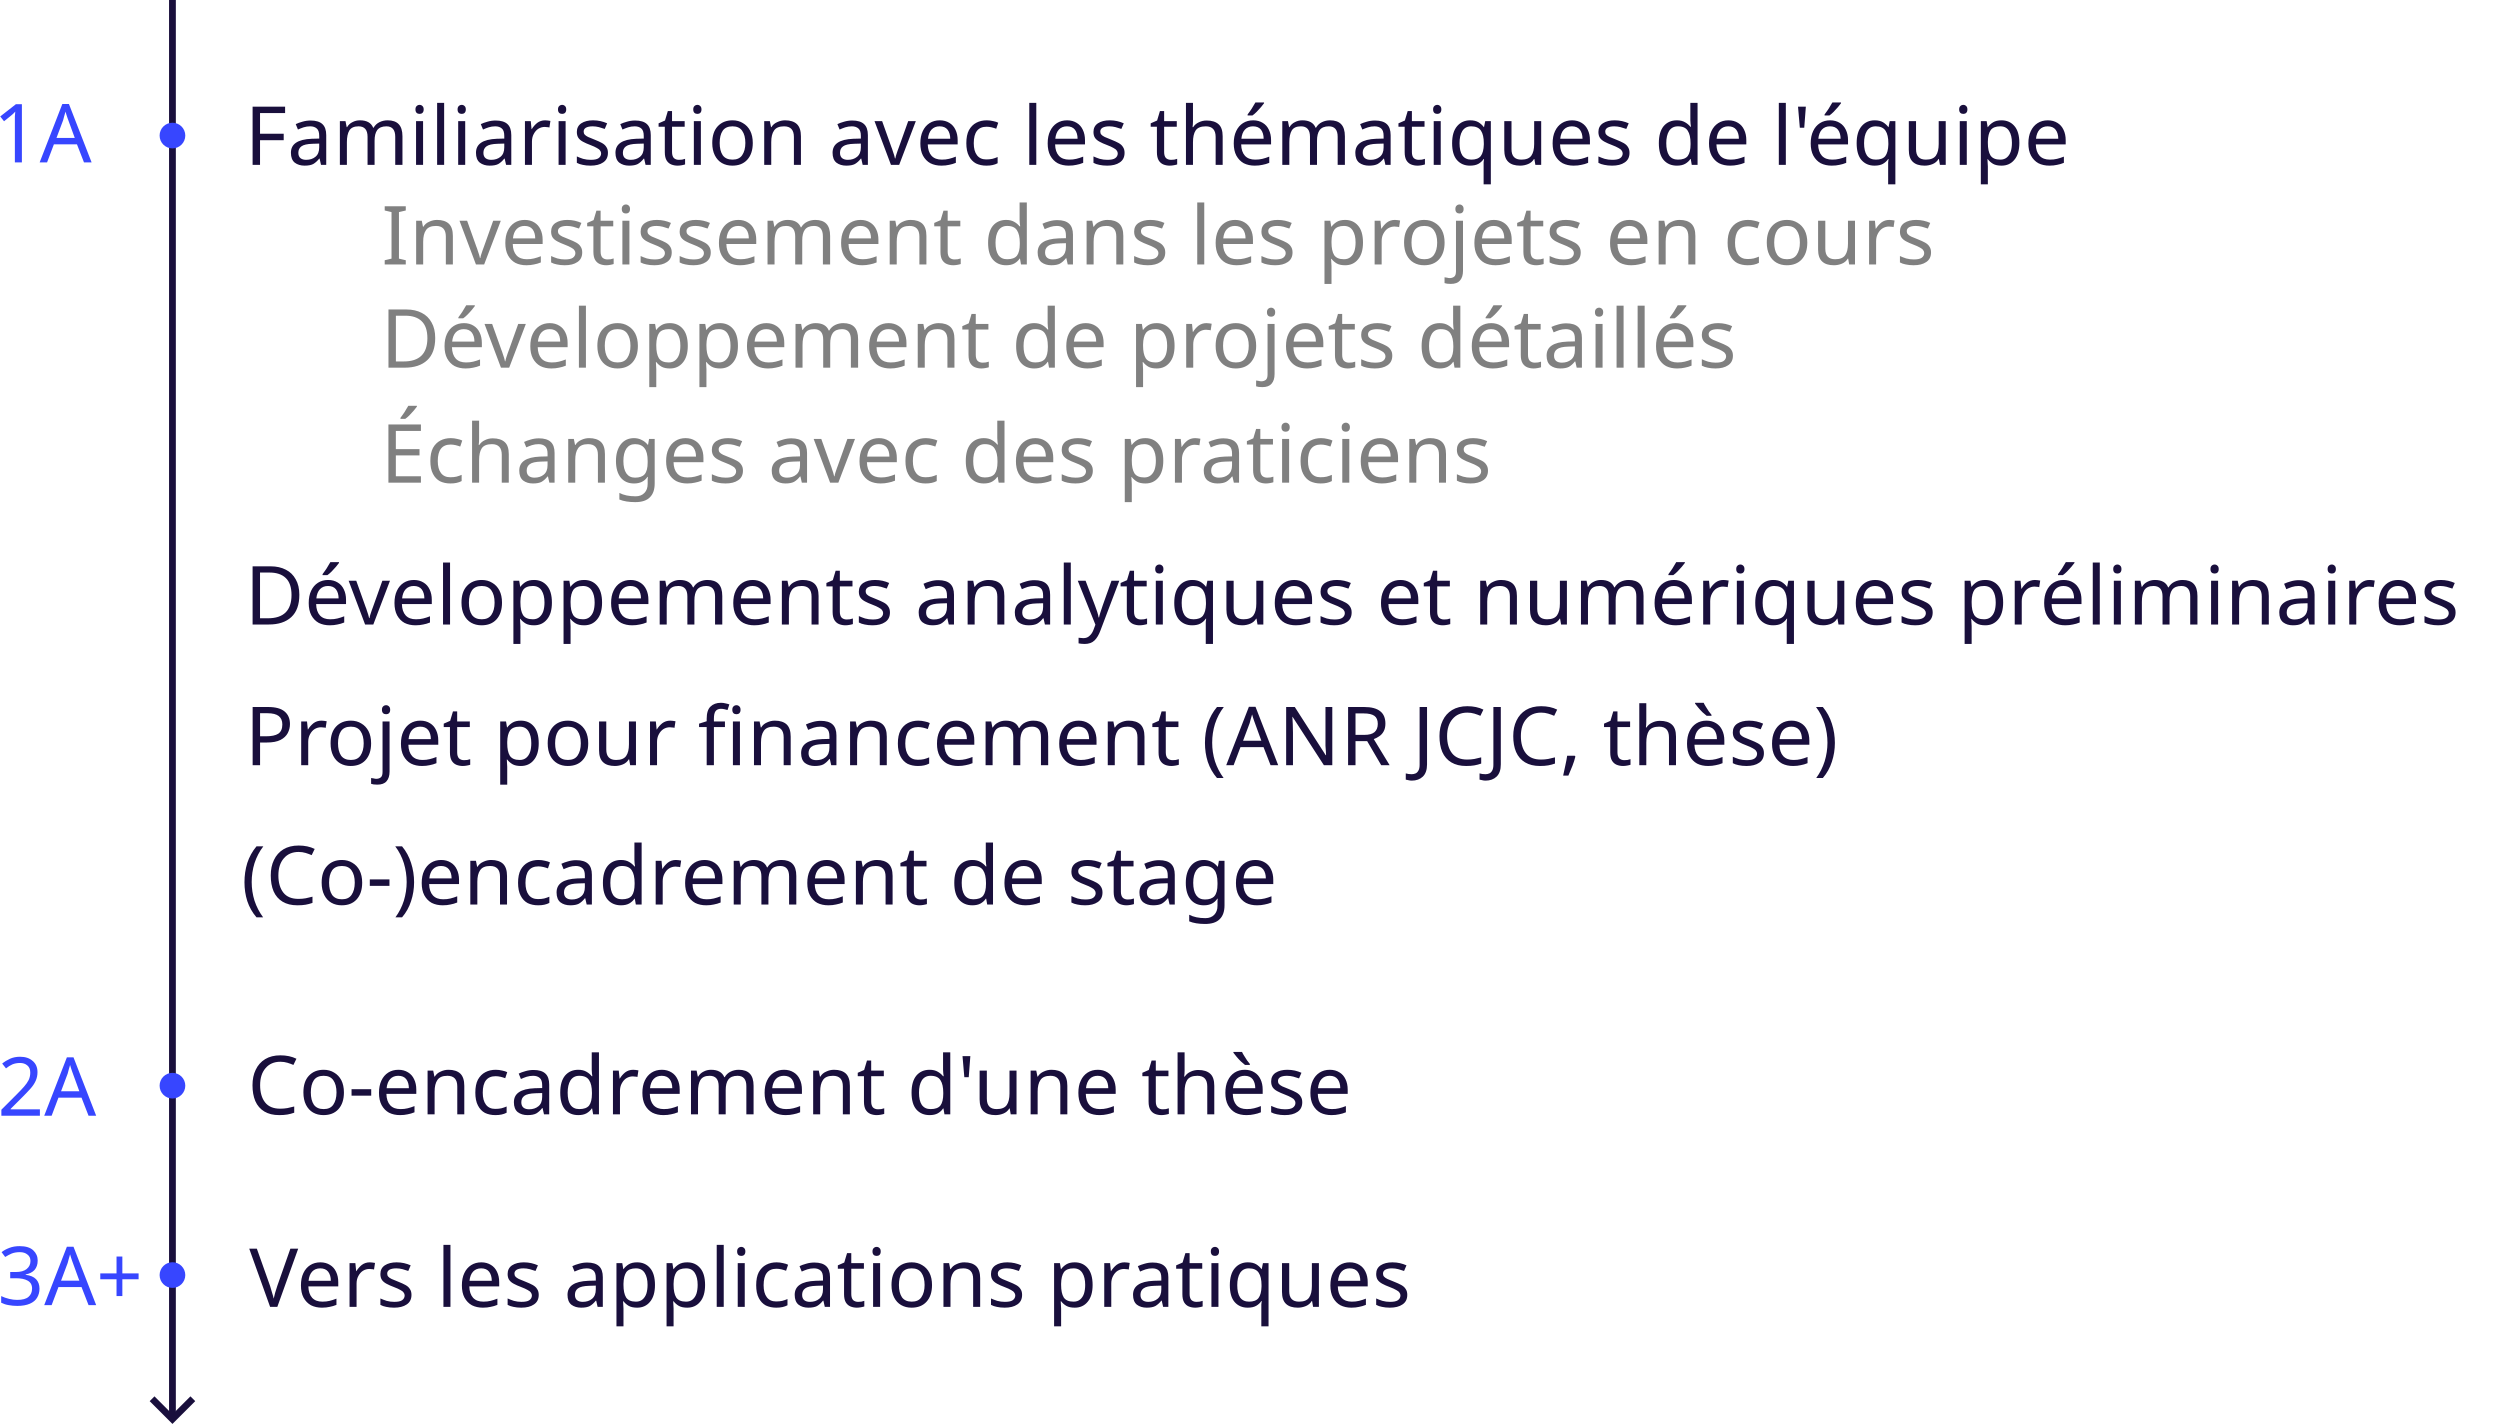
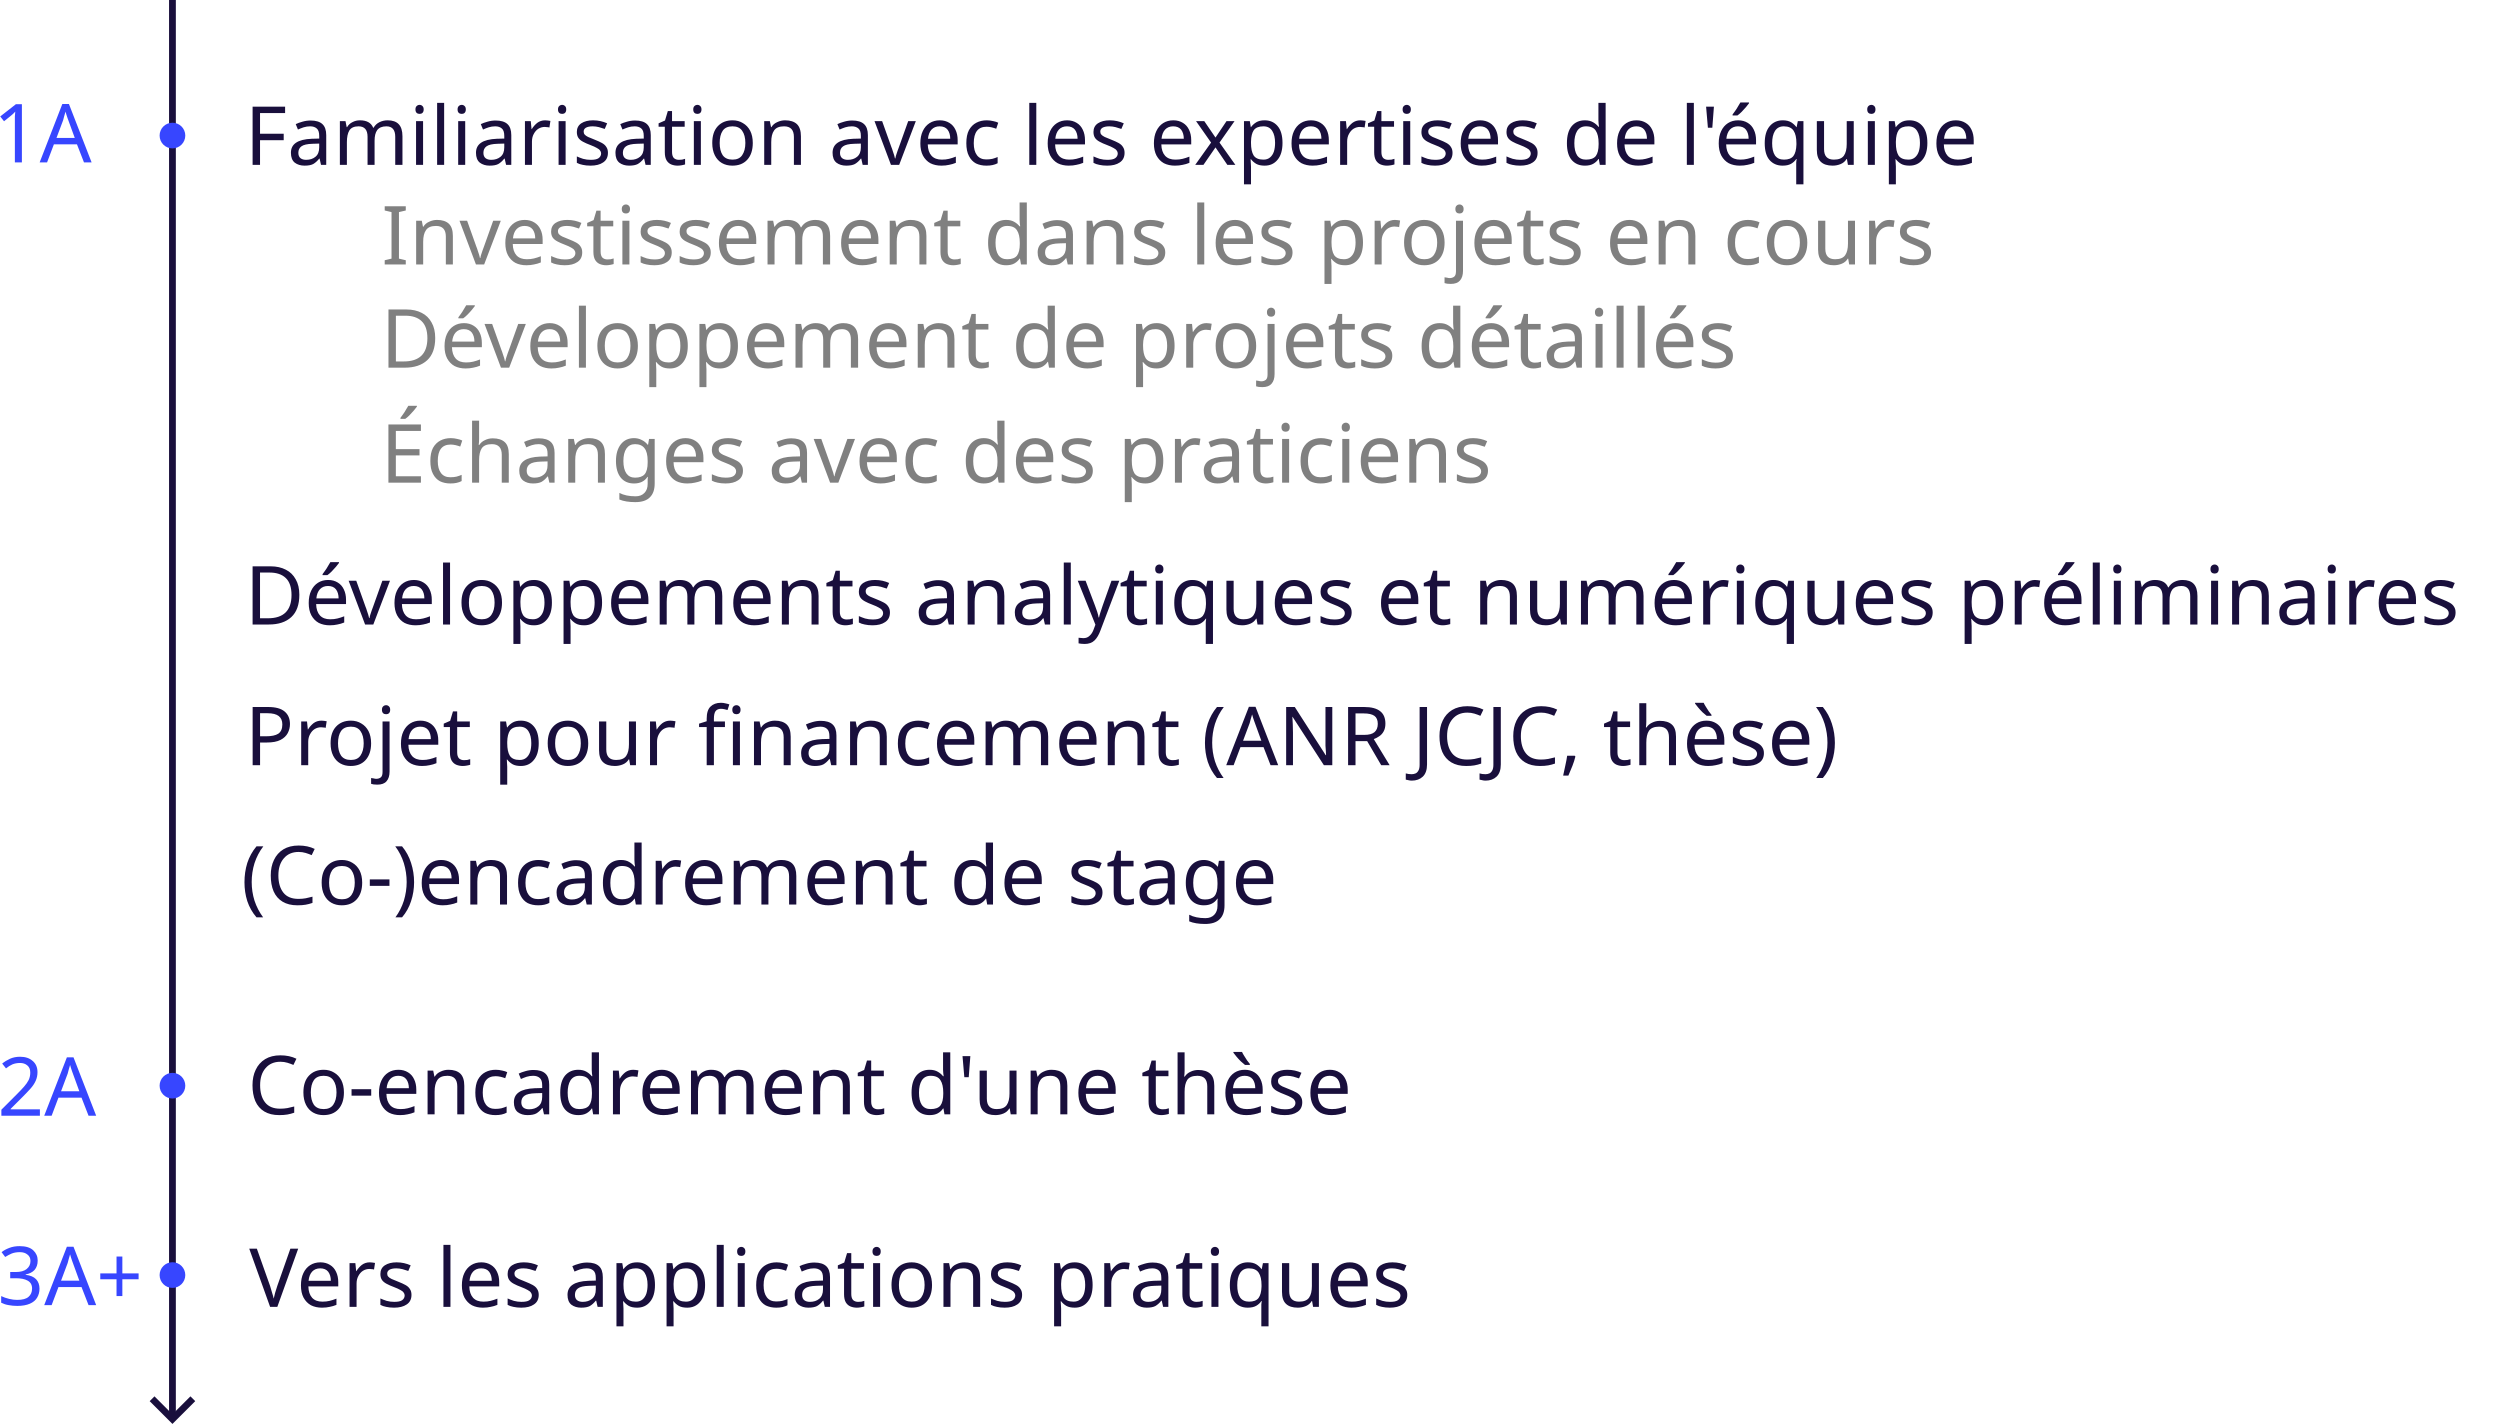
<svg xmlns="http://www.w3.org/2000/svg" width="194.716mm" height="110.904mm" viewBox="0 0 194.716 110.904" version="1.1" id="svg1" xml:space="preserve">
  <defs id="defs1">
    <marker style="overflow:visible" id="ArrowWide" refX="0" refY="0" orient="auto-start-reverse" markerWidth="1" markerHeight="1" viewBox="0 0 1 1" preserveAspectRatio="xMidYMid">
      <path style="fill:none;stroke:context-stroke;stroke-width:1;stroke-linecap:butt" d="M 3,-3 0,0 3,3" transform="rotate(180,0.125,0)" id="path1" />
    </marker>
  </defs>
  <g id="layer1" transform="translate(-5.798751,-53.73879)">
    <path style="fill:none;fill-rule:evenodd;stroke:#190f3c;stroke-width:0.529;stroke-miterlimit:2;marker-end:url(#ArrowWide)" d="M 19.23,53.739 V 164.137" id="path4" />
    <g id="g7">
      <g id="g5">
        <g id="g4" transform="translate(0.1333271)">
          <text xml:space="preserve" style="font-size:6.35px;line-height:1;font-family:'Century Gothic';-inkscape-font-specification:'Century Gothic';text-decoration-color:#000000;writing-mode:lr-tb;direction:ltr;fill:#190f3c;fill-rule:evenodd;stroke:none;stroke-width:0.529;stroke-miterlimit:2" x="24.73" y="66.576" id="text1">
-             <tspan style="fill:#190f3c;stroke:none;stroke-width:0.529" x="24.73" y="66.576" id="tspan2">Familiarisation avec les thématiques de l'équipe</tspan>
+             <tspan style="fill:#190f3c;stroke:none;stroke-width:0.529" x="24.73" y="66.576" id="tspan2">Familiarisation avec les expertises de l'équipe</tspan>
          </text>
          <text xml:space="preserve" style="font-size:6.35px;line-height:1;font-family:'Century Gothic';-inkscape-font-specification:'Century Gothic';text-decoration-color:#000000;writing-mode:lr-tb;direction:ltr;fill:#808080;fill-opacity:1;fill-rule:evenodd;stroke:none;stroke-width:0.529;stroke-miterlimit:2" x="35.313" y="82.373" id="text1-3">
            <tspan style="fill:#808080;fill-opacity:1;stroke:none;stroke-width:0.529" x="35.313" y="82.373" id="tspan3">Développement de projets détaillés</tspan>
          </text>
          <text xml:space="preserve" style="font-size:6.35px;line-height:1;font-family:'Century Gothic';-inkscape-font-specification:'Century Gothic';text-decoration-color:#000000;writing-mode:lr-tb;direction:ltr;fill:#808080;fill-opacity:1;fill-rule:evenodd;stroke:none;stroke-width:0.529;stroke-miterlimit:2" x="35.31" y="91.332" id="text1-3-2">
            <tspan style="fill:#808080;fill-opacity:1;stroke:none;stroke-width:0.529" x="35.31" y="91.332" id="tspan3-9">Échanges avec des praticiens</tspan>
          </text>
          <text xml:space="preserve" style="font-size:6.35px;line-height:1;font-family:'Century Gothic';-inkscape-font-specification:'Century Gothic';text-decoration-color:#000000;writing-mode:lr-tb;direction:ltr;fill:#808080;fill-opacity:1;fill-rule:evenodd;stroke:none;stroke-width:0.529;stroke-miterlimit:2" x="35.378" y="74.335" id="text1-3-3">
            <tspan style="fill:#808080;fill-opacity:1;stroke:none;stroke-width:0.529" x="35.378" y="74.335" id="tspan3-5">Investissement dans les projets en cours</tspan>
          </text>
        </g>
        <text xml:space="preserve" style="font-size:6.35px;line-height:1;font-family:'Century Gothic';-inkscape-font-specification:'Century Gothic';text-decoration-color:#000000;writing-mode:lr-tb;direction:ltr;fill:#190f3c;fill-rule:evenodd;stroke:none;stroke-width:0.529;stroke-miterlimit:2" x="24.863" y="102.377" id="text1-3-7">
          <tspan style="fill:#190f3c;stroke:none;stroke-width:0.529" x="24.863" y="102.377" id="tspan3-0">Développements analytiques et numériques préliminaires</tspan>
        </text>
        <text xml:space="preserve" style="font-size:6.35px;line-height:1;font-family:'Century Gothic';-inkscape-font-specification:'Century Gothic';text-decoration-color:#000000;writing-mode:lr-tb;direction:ltr;fill:#190f3c;fill-rule:evenodd;stroke:none;stroke-width:0.529;stroke-miterlimit:2" x="24.866" y="113.334" id="text1-3-7-6">
          <tspan style="fill:#190f3c;stroke:none;stroke-width:0.529" x="24.866" y="113.334" id="tspan3-0-2">Projet pour financement (ANR JCJC, thèse)</tspan>
        </text>
        <text xml:space="preserve" style="font-size:6.35px;line-height:1;font-family:'Century Gothic';-inkscape-font-specification:'Century Gothic';text-decoration-color:#000000;writing-mode:lr-tb;direction:ltr;fill:#190f3c;fill-rule:evenodd;stroke:none;stroke-width:0.529;stroke-miterlimit:2" x="24.591" y="124.186" id="text1-3-7-6-2">
          <tspan style="fill:#190f3c;stroke:none;stroke-width:0.529" x="24.591" y="124.186" id="tspan3-0-2-7">(Co-)encadrement de stage</tspan>
        </text>
        <g id="g3">
          <text xml:space="preserve" style="font-size:6.35px;line-height:1;font-family:'Century Gothic';-inkscape-font-specification:'Century Gothic';text-decoration-color:#000000;writing-mode:lr-tb;direction:ltr;fill:#3746ff;fill-rule:evenodd;stroke:none;stroke-width:0.529;stroke-miterlimit:2" x="5.253" y="66.386" id="text4">
            <tspan id="tspan4" style="fill:#3746ff;stroke:none;stroke-width:0.529" x="5.253" y="66.386">1A</tspan>
          </text>
          <circle style="fill:#3746ff;fill-rule:evenodd;stroke:none;stroke-width:0.529;stroke-miterlimit:2" id="path5" cx="19.23" cy="64.297" r="1" />
        </g>
      </g>
      <g id="g6" transform="translate(0,2.657187)">
        <text xml:space="preserve" style="font-size:6.35px;line-height:1;font-family:'Century Gothic';-inkscape-font-specification:'Century Gothic';text-decoration-color:#000000;writing-mode:lr-tb;direction:ltr;fill:#190f3c;fill-rule:evenodd;stroke:none;stroke-width:0.529;stroke-miterlimit:2" x="25.074" y="137.872" id="text1-3-7-6-2-8">
          <tspan style="fill:#190f3c;stroke:none;stroke-width:0.529" x="25.074" y="137.872" id="tspan3-0-2-7-9">Co-encadrement d'une thèse</tspan>
        </text>
        <g id="g2" transform="translate(0,10.58333)">
          <text xml:space="preserve" style="font-size:6.35px;line-height:1;font-family:'Century Gothic';-inkscape-font-specification:'Century Gothic';text-decoration-color:#000000;writing-mode:lr-tb;direction:ltr;fill:#3746ff;fill-rule:evenodd;stroke:none;stroke-width:0.529;stroke-miterlimit:2" x="5.61" y="127.396" id="text4-0">
            <tspan id="tspan4-6" style="fill:#3746ff;stroke:none;stroke-width:0.529" x="5.61" y="127.396">2A</tspan>
          </text>
          <circle style="fill:#3746ff;fill-rule:evenodd;stroke:none;stroke-width:0.529;stroke-miterlimit:2" id="path5-7" cx="19.23" cy="125.058" r="1" />
        </g>
      </g>
      <g id="g2-7" transform="translate(1.1562457e-8,27.99105)">
        <text xml:space="preserve" style="font-size:6.35px;line-height:1;font-family:'Century Gothic';-inkscape-font-specification:'Century Gothic';text-decoration-color:#000000;writing-mode:lr-tb;direction:ltr;fill:#3746ff;fill-rule:evenodd;stroke:none;stroke-width:0.529;stroke-miterlimit:2" x="5.61" y="127.396" id="text4-0-8">
          <tspan id="tspan4-6-4" style="fill:#3746ff;stroke:none;stroke-width:0.529" x="5.61" y="127.396">3A+</tspan>
        </text>
        <circle style="fill:#3746ff;fill-rule:evenodd;stroke:none;stroke-width:0.529;stroke-miterlimit:2" id="path5-7-5" cx="19.23" cy="125.058" r="1" />
        <text xml:space="preserve" style="font-size:6.35px;line-height:1;font-family:'Century Gothic';-inkscape-font-specification:'Century Gothic';text-decoration-color:#000000;writing-mode:lr-tb;direction:ltr;fill:#190f3c;fill-rule:evenodd;stroke:none;stroke-width:0.529;stroke-miterlimit:2" x="25.211" y="127.535" id="text1-3-7-6-2-8-0">
          <tspan style="fill:#190f3c;stroke:none;stroke-width:0.529" x="25.211" y="127.535" id="tspan3-0-2-7-9-6">Vers les applications pratiques</tspan>
        </text>
      </g>
    </g>
  </g>
</svg>
